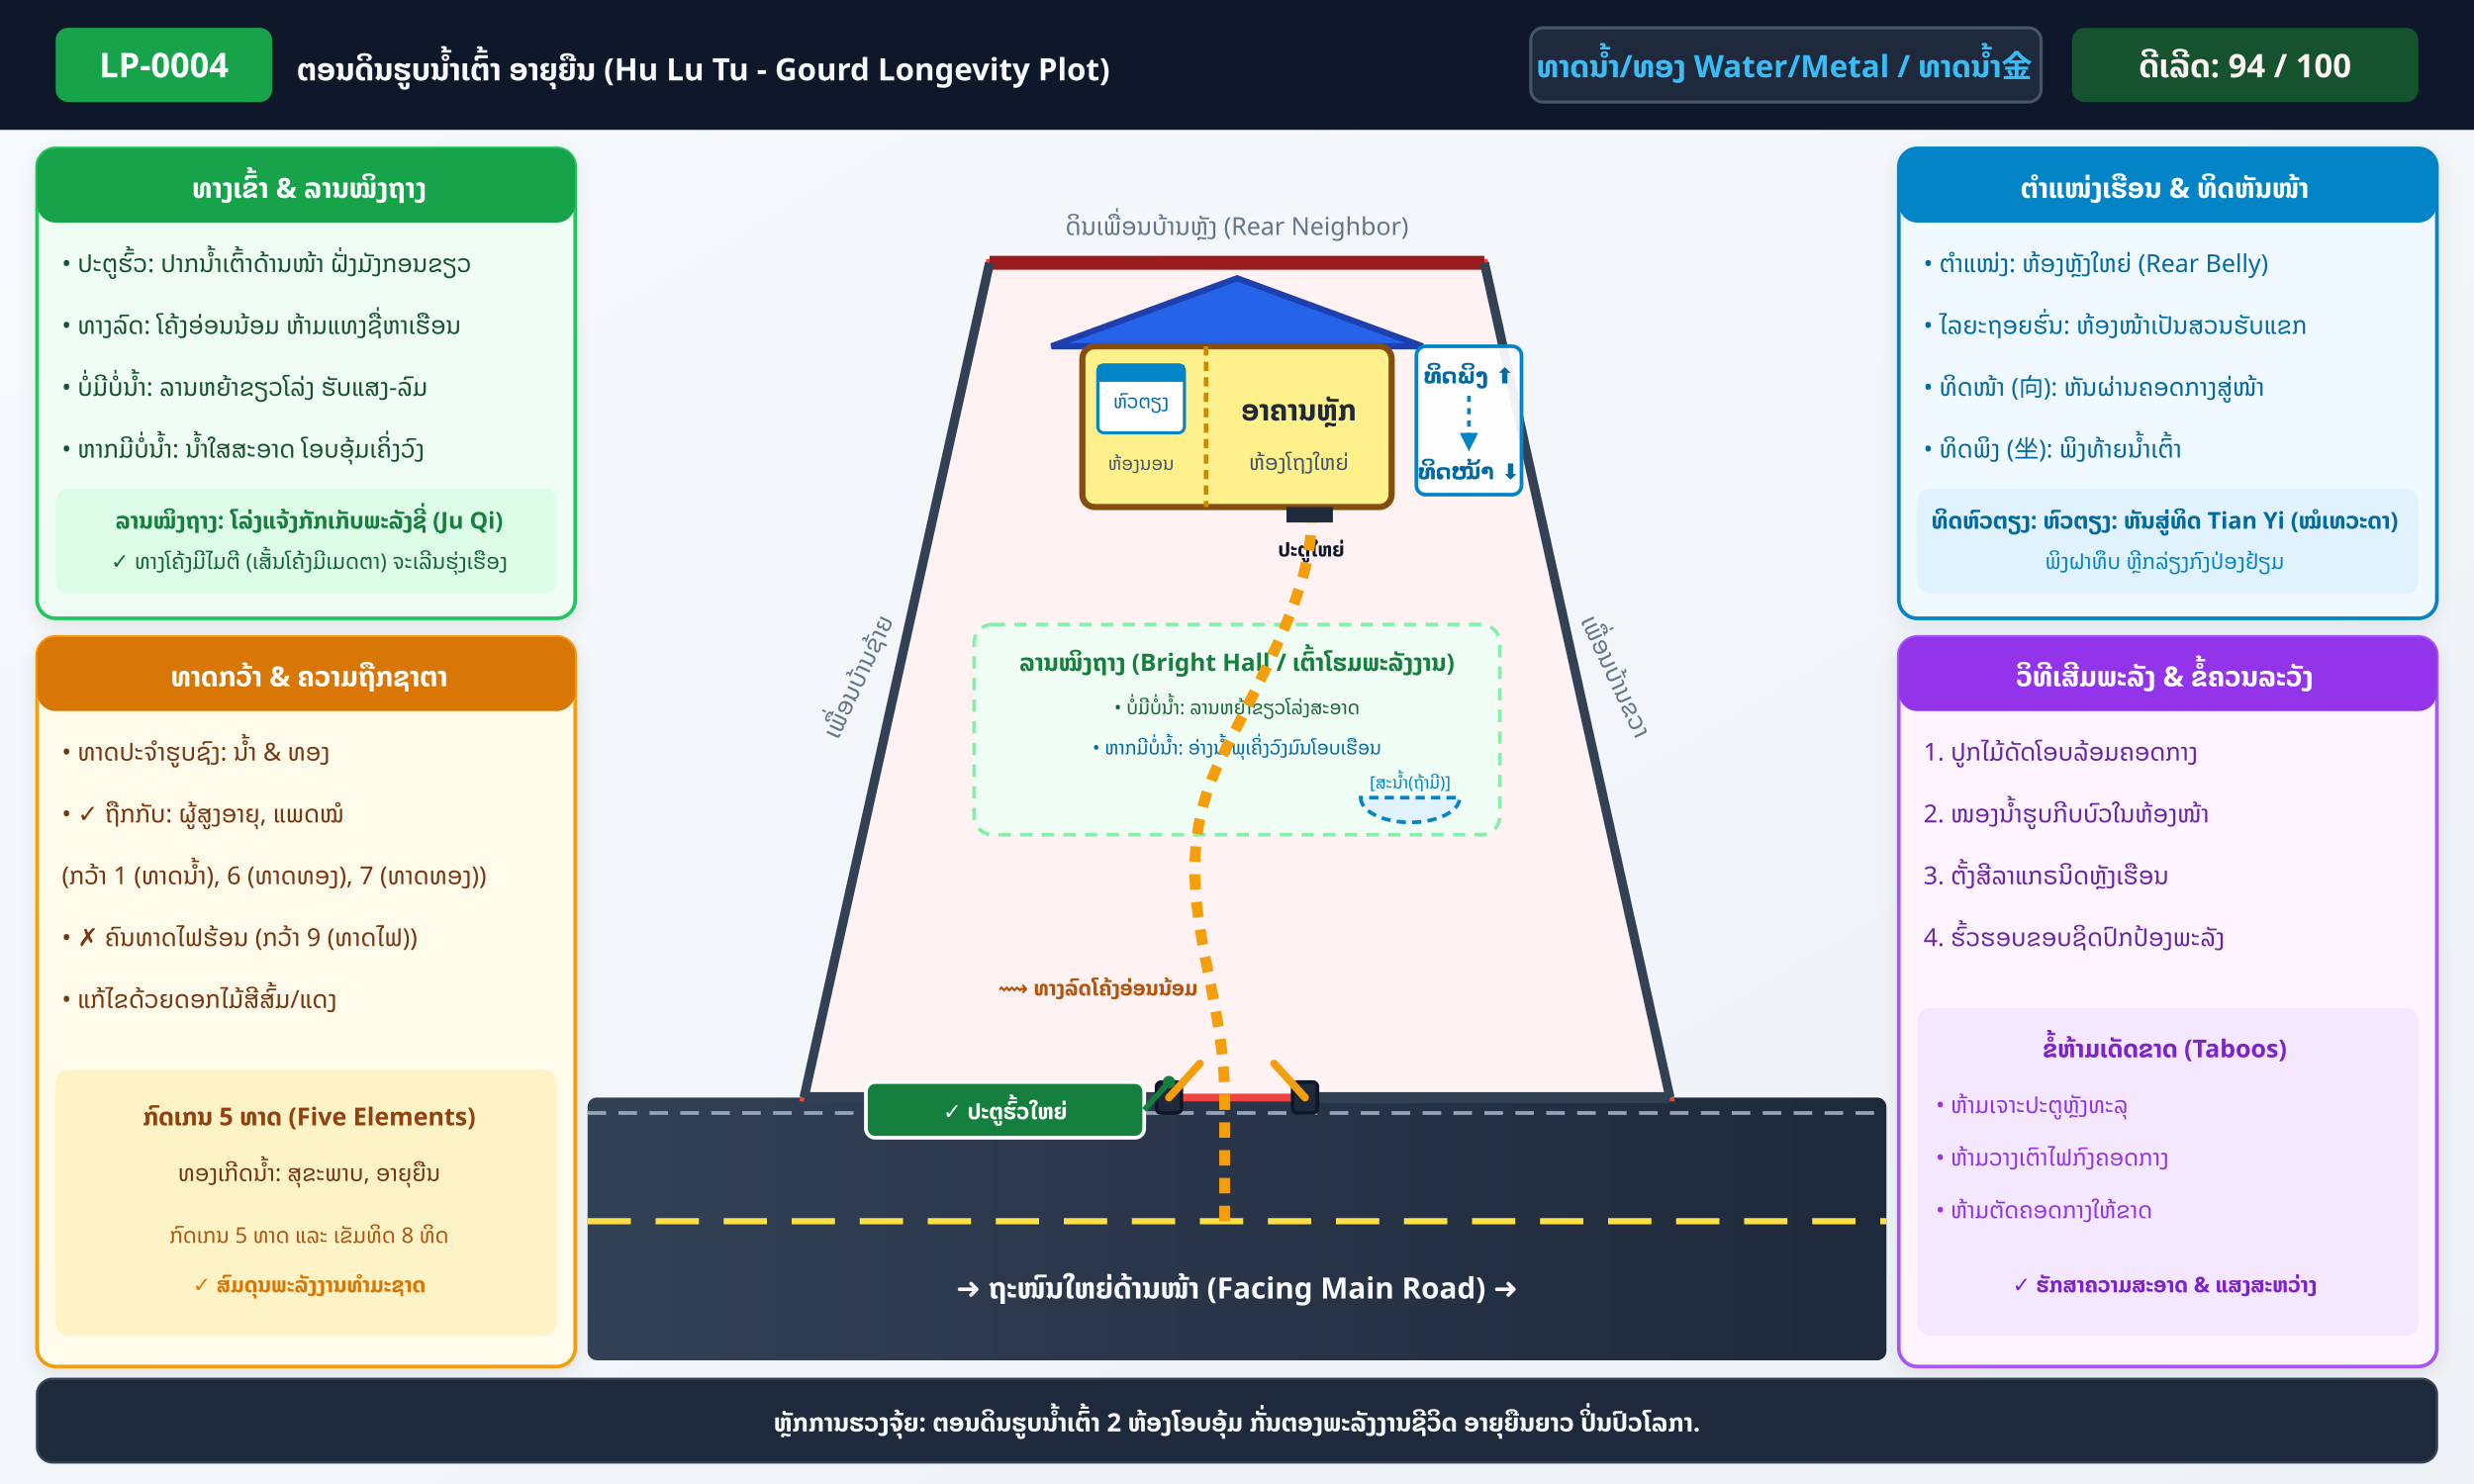
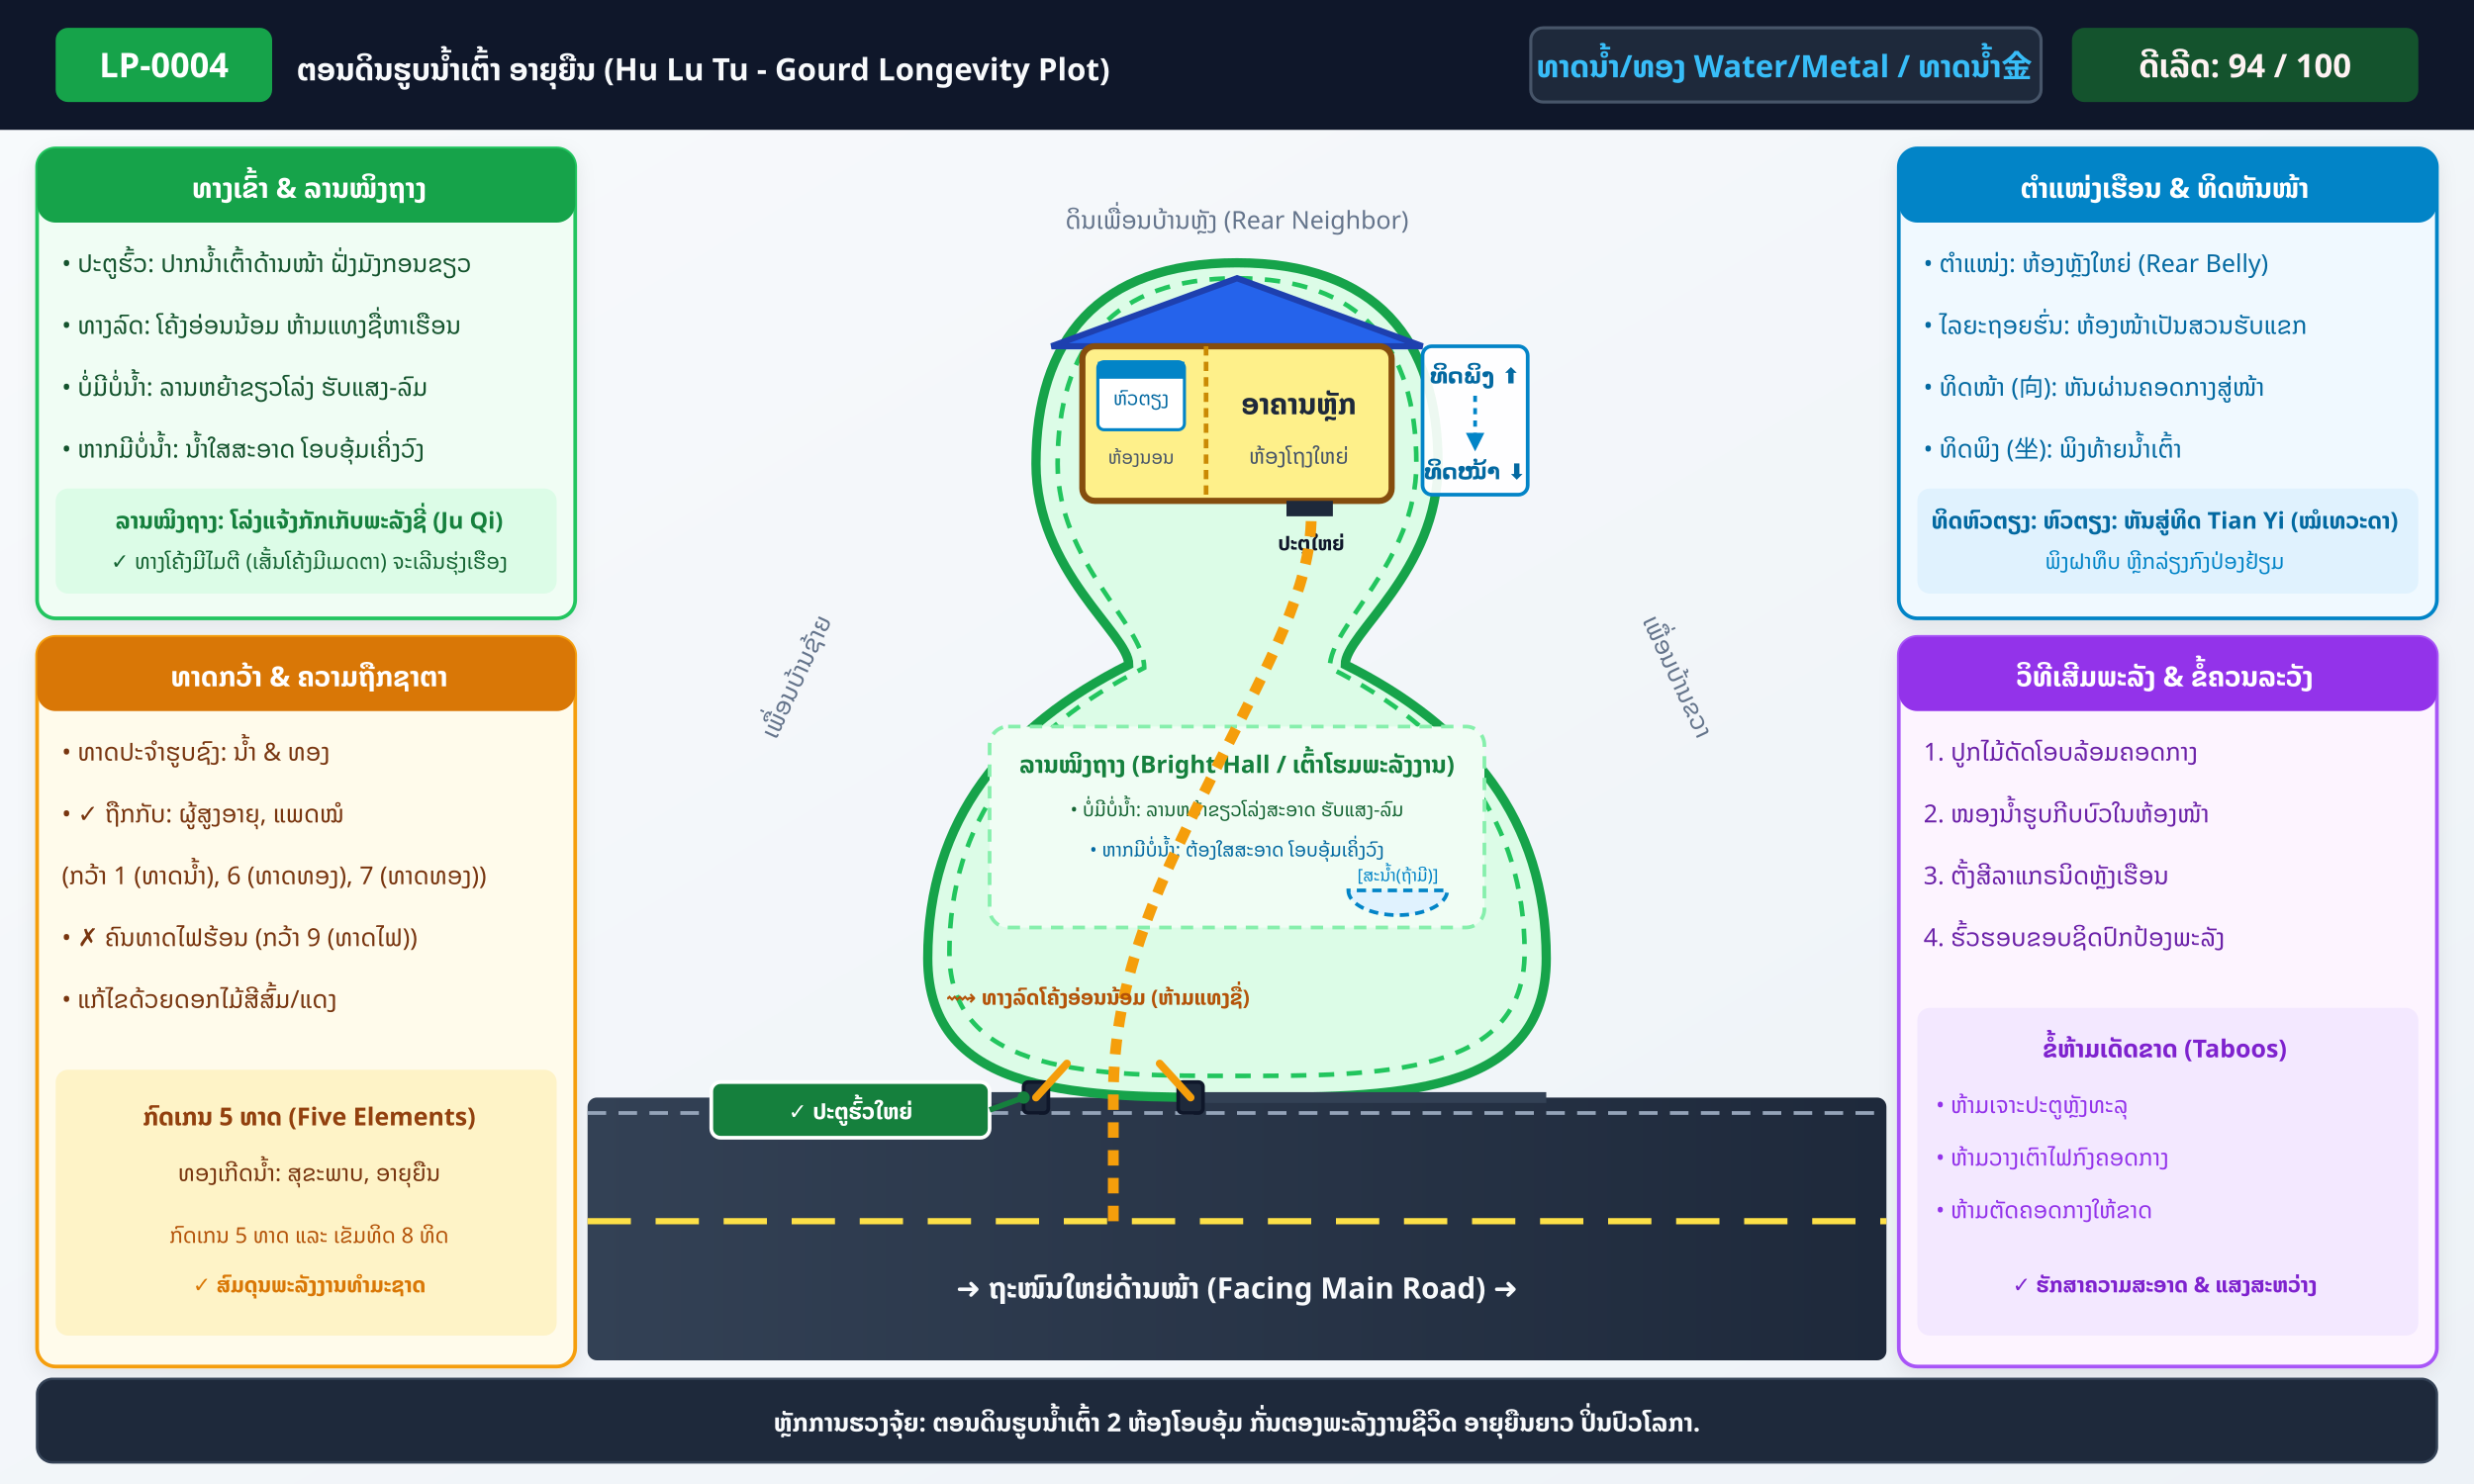
<svg xmlns="http://www.w3.org/2000/svg" viewBox="0 0 800 480" width="800" height="480">
  <defs>
    <linearGradient id="bgGrad" x1="0%" y1="0%" x2="100%" y2="100%">
      <stop offset="0%" stop-color="#F8FAFC" />
      <stop offset="100%" stop-color="#EDF2F7" />
    </linearGradient>
    <linearGradient id="roadGrad" x1="0%" y1="0%" x2="100%" y2="0%">
      <stop offset="0%" stop-color="#334155" />
      <stop offset="100%" stop-color="#1E293B" />
    </linearGradient>
    <filter id="shadow" x="-5%" y="-5%" width="110%" height="110%">
      <feDropShadow dx="0" dy="2" stdDeviation="3" flood-opacity="0.08" />
    </filter>
  </defs>
  <rect width="800" height="480" fill="url(#bgGrad)" />
  <rect x="0" y="0" width="800" height="42" fill="#0F172A" />
  <rect x="18" y="9" width="70" height="24" rx="4" fill="#16A34A" />
  <text x="53" y="25" font-family="'Segoe UI', sans-serif" font-weight="bold" font-size="11" fill="#FFFFFF" text-anchor="middle">LP-0004</text>
  <text x="96" y="26" font-family="'Noto Sans Lao', 'Segoe UI', sans-serif" font-weight="bold" font-size="10" fill="#F8FAFC">ຕອນດິນຮູບນ້ຳເຕົ້າ ອາຍຸຍືນ (Hu Lu Tu - Gourd Longevity Plot)</text>
  <rect x="495" y="9" width="165" height="24" rx="4" fill="#1E293B" stroke="#475569" stroke-width="1" />
  <text x="577" y="25" font-family="'Noto Sans Lao', 'Segoe UI', sans-serif" font-weight="bold" font-size="10" fill="#38BDF8" text-anchor="middle">ທາດນ້ຳ/ທອງ Water/Metal / ທາດນ້ຳ金</text>
  <rect x="670" y="9" width="112" height="24" rx="4" fill="#14532D" />
  <text x="726" y="25" font-family="'Noto Sans Lao', 'Segoe UI', sans-serif" font-weight="bold" font-size="10.5" fill="#FEF2F2" text-anchor="middle">ດີເລີດ: 94 / 100</text>
  <rect x="12" y="48" width="174" height="152" rx="6" fill="#F0FDF4" stroke="#22C55E" stroke-width="1.2" filter="url(#shadow)" />
  <rect x="12" y="48" width="174" height="24" rx="6" fill="#16A34A" />
  <text x="100" y="64" font-family="'Noto Sans Lao', 'Segoe UI', sans-serif" font-weight="bold" font-size="9" fill="#FFFFFF" text-anchor="middle">ທາງເຂົ້າ &amp; ລານໝິງຖາງ</text>
  <text x="20" y="88" font-family="'Noto Sans Lao', 'Segoe UI', sans-serif" font-size="8" fill="#14532D">• ປະຕູຮົ້ວ: ປາກນ້ຳເຕົ້າດ້ານໜ້າ ຝັ່ງມັງກອນຂຽວ</text>
  <text x="20" y="108" font-family="'Noto Sans Lao', 'Segoe UI', sans-serif" font-size="8" fill="#14532D">• ທາງລົດ: ໂຄ້ງອ່ອນນ້ອມ ຫ້າມແທງຊື່ຫາເຮືອນ</text>
  <text x="20" y="128" font-family="'Noto Sans Lao', 'Segoe UI', sans-serif" font-size="8" fill="#14532D">• ບໍ່ມີບໍ່ນ້ຳ: ລານຫຍ້າຂຽວໂລ່ງ ຮັບແສງ-ລົມ</text>
  <text x="20" y="148" font-family="'Noto Sans Lao', 'Segoe UI', sans-serif" font-size="8" fill="#14532D">• ຫາກມີບໍ່ນ້ຳ: ນ້ຳໃສສະອາດ ໂອບອຸ້ມເຄິ່ງວົງ</text>
  <rect x="18" y="158" width="162" height="34" rx="4" fill="#DCFCE7" />
  <text x="100" y="171" font-family="'Noto Sans Lao', 'Segoe UI', sans-serif" font-weight="bold" font-size="7.5" fill="#15803D" text-anchor="middle">ລານໝິງຖາງ: ໂລ່ງແຈ້ງກັກເກັບພະລັງຊີ່ (Ju Qi)</text>
  <text x="100" y="184" font-family="'Noto Sans Lao', 'Segoe UI', sans-serif" font-size="7" fill="#166534" text-anchor="middle">✓ ທາງໂຄ້ງມີໄມຕີ (ເສັ້ນໂຄ້ງມີເມດຕາ) ຈະເລີນຮຸ່ງເຮືອງ</text>
  <rect x="12" y="206" width="174" height="236" rx="6" fill="#FFFBEB" stroke="#F59E0B" stroke-width="1.2" filter="url(#shadow)" />
  <rect x="12" y="206" width="174" height="24" rx="6" fill="#D97706" />
  <text x="100" y="222" font-family="'Noto Sans Lao', 'Segoe UI', sans-serif" font-weight="bold" font-size="9" fill="#FFFFFF" text-anchor="middle">ທາດກວ້າ &amp; ຄວາມຖືກຊາຕາ</text>
  <text x="20" y="246" font-family="'Noto Sans Lao', 'Segoe UI', sans-serif" font-size="8" fill="#78350F">• ທາດປະຈຳຮູບຊົງ: ນ້ຳ &amp; ທອງ</text>
  <text x="20" y="266" font-family="'Noto Sans Lao', 'Segoe UI', sans-serif" font-size="8" fill="#78350F">• ✓ ຖືກກັບ: ຜູ້ສູງອາຍຸ, ແພດໝໍ</text>
  <text x="20" y="286" font-family="'Noto Sans Lao', 'Segoe UI', sans-serif" font-size="8" fill="#78350F">(ກວ້າ 1 (ທາດນ້ຳ), 6 (ທາດທອງ), 7 (ທາດທອງ))</text>
  <text x="20" y="306" font-family="'Noto Sans Lao', 'Segoe UI', sans-serif" font-size="8" fill="#78350F">• ✗ ຄົນທາດໄຟຮ້ອນ (ກວ້າ 9 (ທາດໄຟ))</text>
  <text x="20" y="326" font-family="'Noto Sans Lao', 'Segoe UI', sans-serif" font-size="8" fill="#78350F">• ແກ້ໄຂດ້ວຍດອກໄມ້ສີສົ້ມ/ແດງ</text>
  <rect x="18" y="346" width="162" height="86" rx="4" fill="#FEF3C7" />
  <text x="100" y="364" font-family="'Noto Sans Lao', 'Segoe UI', sans-serif" font-weight="bold" font-size="8" fill="#92400E" text-anchor="middle">ກົດເກນ 5 ທາດ (Five Elements)</text>
  <text x="100" y="382" font-family="'Noto Sans Lao', 'Segoe UI', sans-serif" font-size="7.5" fill="#78350F" text-anchor="middle">ທອງເກີດນ້ຳ: ສຸຂະພາບ, ອາຍຸຍືນ</text>
  <text x="100" y="402" font-family="'Noto Sans Lao', 'Segoe UI', sans-serif" font-size="7" fill="#B45309" text-anchor="middle">ກົດເກນ 5 ທາດ ແລະ ເຂັມທິດ 8 ທິດ</text>
  <text x="100" y="418" font-family="'Noto Sans Lao', 'Segoe UI', sans-serif" font-weight="bold" font-size="7" fill="#D97706" text-anchor="middle">✓ ສົມດຸນພະລັງງານທຳມະຊາດ</text>
  <rect x="614" y="48" width="174" height="152" rx="6" fill="#F0F9FF" stroke="#0284C7" stroke-width="1.2" filter="url(#shadow)" />
  <rect x="614" y="48" width="174" height="24" rx="6" fill="#0284C7" />
  <text x="700" y="64" font-family="'Noto Sans Lao', 'Segoe UI', sans-serif" font-weight="bold" font-size="9" fill="#FFFFFF" text-anchor="middle">ຕຳແໜ່ງເຮືອນ &amp; ທິດຫັນໜ້າ</text>
  <text x="622" y="88" font-family="'Noto Sans Lao', 'Segoe UI', sans-serif" font-size="8" fill="#0369A1">• ຕຳແໜ່ງ: ຫ້ອງຫຼັງໃຫຍ່ (Rear Belly)</text>
  <text x="622" y="108" font-family="'Noto Sans Lao', 'Segoe UI', sans-serif" font-size="8" fill="#0369A1">• ໄລຍະຖອຍຮົ່ນ: ຫ້ອງໜ້າເປັນສວນຮັບແຂກ</text>
  <text x="622" y="128" font-family="'Noto Sans Lao', 'Segoe UI', sans-serif" font-size="8" fill="#0369A1">• ທິດໜ້າ (向): ຫັນຜ່ານຄອດກາງສູ່ໜ້າ</text>
  <text x="622" y="148" font-family="'Noto Sans Lao', 'Segoe UI', sans-serif" font-size="8" fill="#0369A1">• ທິດພິງ (坐): ພິງທ້າຍນ້ຳເຕົ້າ</text>
  <rect x="620" y="158" width="162" height="34" rx="4" fill="#E0F2FE" />
  <text x="700" y="171" font-family="'Noto Sans Lao', 'Segoe UI', sans-serif" font-weight="bold" font-size="7.5" fill="#0369A1" text-anchor="middle">ທິດຫົວຕຽງ: ຫົວຕຽງ: ຫັນສູ່ທິດ Tian Yi (ໝໍເທວະດາ)</text>
  <text x="700" y="184" font-family="'Noto Sans Lao', 'Segoe UI', sans-serif" font-size="7" fill="#0284C7" text-anchor="middle">ພິງຝາທຶບ ຫຼີກລ່ຽງກົງປ່ອງຢ້ຽມ</text>
  <rect x="614" y="206" width="174" height="236" rx="6" fill="#FDF4FF" stroke="#A855F7" stroke-width="1.2" filter="url(#shadow)" />
  <rect x="614" y="206" width="174" height="24" rx="6" fill="#9333EA" />
  <text x="700" y="222" font-family="'Noto Sans Lao', 'Segoe UI', sans-serif" font-weight="bold" font-size="9" fill="#FFFFFF" text-anchor="middle">ວິທີເສີມພະລັງ &amp; ຂໍ້ຄວນລະວັງ</text>
  <text x="622" y="246" font-family="'Noto Sans Lao', 'Segoe UI', sans-serif" font-size="8" fill="#6B21A8">1. ປູກໄມ້ດັດໂອບລ້ອມຄອດກາງ</text>
  <text x="622" y="266" font-family="'Noto Sans Lao', 'Segoe UI', sans-serif" font-size="8" fill="#6B21A8">2. ໜອງນ້ຳຮູບກີບບົວໃນຫ້ອງໜ້າ</text>
  <text x="622" y="286" font-family="'Noto Sans Lao', 'Segoe UI', sans-serif" font-size="8" fill="#6B21A8">3. ຕັ້ງສີລາແກຣນິດຫຼັງເຮືອນ</text>
  <text x="622" y="306" font-family="'Noto Sans Lao', 'Segoe UI', sans-serif" font-size="8" fill="#6B21A8">4. ຮົ້ວຮອບຂອບຊິດປົກປ້ອງພະລັງ</text>
  <rect x="620" y="326" width="162" height="106" rx="4" fill="#F3E8FF" />
  <text x="700" y="342" font-family="'Noto Sans Lao', 'Segoe UI', sans-serif" font-weight="bold" font-size="8" fill="#7E22CE" text-anchor="middle">ຂໍ້ຫ້າມເດັດຂາດ (Taboos)</text>
  <text x="626" y="360" font-family="'Noto Sans Lao', 'Segoe UI', sans-serif" font-size="7.5" fill="#9333EA">• ຫ້າມເຈາະປະຕູຫຼັງທະລຸ</text>
  <text x="626" y="377" font-family="'Noto Sans Lao', 'Segoe UI', sans-serif" font-size="7.5" fill="#9333EA">• ຫ້າມວາງເຕົາໄຟກົງຄອດກາງ</text>
  <text x="626" y="394" font-family="'Noto Sans Lao', 'Segoe UI', sans-serif" font-size="7.5" fill="#9333EA">• ຫ້າມຕັດຄອດກາງໃຫ້ຂາດ</text>
  <text x="700" y="418" font-family="'Noto Sans Lao', 'Segoe UI', sans-serif" font-weight="bold" font-size="7" fill="#7E22CE" text-anchor="middle">✓ ຮັກສາຄວາມສະອາດ &amp; ແສງສະຫວ່າງ</text>
  <rect x="190" y="355" width="420" height="85" fill="url(#roadGrad)" rx="3" />
  <line x1="190" y1="395" x2="610" y2="395" stroke="#FDE047" stroke-width="2" stroke-dasharray="14,8" />
  <line x1="190" y1="360" x2="610" y2="360" stroke="#94A3B8" stroke-width="1.2" stroke-dasharray="6,4" />
  <text x="400" y="420" font-family="'Noto Sans Lao', 'Segoe UI', sans-serif" font-weight="bold" font-size="9.5" fill="#F8FAFC" text-anchor="middle">➜ ຖະໜົນໃຫຍ່ດ້ານໜ້າ (Facing Main Road) ➜</text>
  <g>
-     <text x="400" y="76" font-family="'Noto Sans Lao', 'Segoe UI', sans-serif" font-size="8" fill="#64748B" text-anchor="middle">ດິນເພື່ອນບ້ານຫຼັງ (Rear Neighbor)</text>
-     <text x="280" y="220" font-family="'Noto Sans Lao', 'Segoe UI', sans-serif" font-size="8" fill="#64748B" text-anchor="middle" transform="rotate(-65 280 220)">ເພື່ອນບ້ານຊ້າຍ</text>
-     <text x="520" y="220" font-family="'Noto Sans Lao', 'Segoe UI', sans-serif" font-size="8" fill="#64748B" text-anchor="middle" transform="rotate(65 520 220)">ເພື່ອນບ້ານຂວາ</text>
-     <polygon points="320,85 480,85 540,355 260,355" fill="#FEF2F2" stroke="#EF4444" stroke-width="2.5" />
-     <line x1="320" y1="85" x2="480" y2="85" stroke="#991B1B" stroke-width="4.5" />
-     <line x1="320" y1="85" x2="260" y2="355" stroke="#334155" stroke-width="3" />
-     <line x1="480" y1="85" x2="540" y2="355" stroke="#334155" stroke-width="3" />
+     <text x="400" y="74" font-family="'Noto Sans Lao', 'Segoe UI', sans-serif" font-size="8" fill="#64748B" text-anchor="middle">ດິນເພື່ອນບ້ານຫຼັງ (Rear Neighbor)</text>
+     <text x="260" y="220" font-family="'Noto Sans Lao', 'Segoe UI', sans-serif" font-size="8" fill="#64748B" text-anchor="middle" transform="rotate(-65 260 220)">ເພື່ອນບ້ານຊ້າຍ</text>
+     <text x="540" y="220" font-family="'Noto Sans Lao', 'Segoe UI', sans-serif" font-size="8" fill="#64748B" text-anchor="middle" transform="rotate(65 540 220)">ເພື່ອນບ້ານຂວາ</text>
+     <path d="M 400 85 C 445 85 465 110 465 150 C 465 185 435 205 435 215 C 475 235 500 265 500 310 C 500 355 450 355 400 355 C 350 355 300 355 300 310 C 300 265 325 235 365 215 C 365 205 335 185 335 150 C 335 110 355 85 400 85 Z" fill="#DCFCE7" stroke="#16A34A" stroke-width="3" />
+     <path d="M 400 90 C 440 90 458 112 458 150 C 458 182 430 202 430 216 C 470 236 493 266 493 308 C 493 348 446 348 400 348 C 354 348 307 348 307 308 C 307 266 330 236 370 216 C 370 202 342 182 342 150 C 342 112 360 90 400 90 Z" fill="none" stroke="#22C55E" stroke-width="1.5" stroke-dasharray="5,4" />
    <polygon points="340,112 400,90 460,112" fill="#2563EB" stroke="#1E40AF" stroke-width="2" />
-     <rect x="350" y="112" width="100" height="52" fill="#FEF08A" stroke="#854D0E" stroke-width="2" rx="4" />
-     <line x1="390" y1="112" x2="390" y2="164" stroke="#CA8A04" stroke-width="1.5" stroke-dasharray="3,2" />
-     <rect x="355" y="118" width="28" height="22" rx="2" fill="#FFFFFF" stroke="#0284C7" stroke-width="1" />
-     <rect x="355" y="118" width="28" height="5.5" fill="#0284C7" />
-     <text x="369" y="132" font-family="'Noto Sans Lao', 'Segoe UI', sans-serif" font-size="6.2" fill="#0369A1" text-anchor="middle">ຫົວຕຽງ</text>
-     <text x="369" y="152" font-family="'Noto Sans Lao', 'Segoe UI', sans-serif" font-size="6" fill="#475569" text-anchor="middle">ຫ້ອງນອນ</text>
-     <text x="420" y="136" font-family="'Noto Sans Lao', 'Segoe UI', sans-serif" font-weight="bold" font-size="9.5" fill="#1E293B" text-anchor="middle">ອາຄານຫຼັກ</text>
-     <text x="420" y="152" font-family="'Noto Sans Lao', 'Segoe UI', sans-serif" font-size="7" fill="#475569" text-anchor="middle">ຫ້ອງໂຖງໃຫຍ່</text>
-     <rect x="416" y="164" width="15" height="5" fill="#1E293B" />
-     <text x="424" y="180" font-family="'Noto Sans Lao', 'Segoe UI', sans-serif" font-weight="bold" font-size="6.5" fill="#0F172A" text-anchor="middle">ປະຕູໃຫຍ່</text>
-     <g transform="translate(458, 112)">
+     <rect x="350" y="112" width="100" height="50" fill="#FEF08A" stroke="#854D0E" stroke-width="2" rx="4" />
+     <line x1="390" y1="112" x2="390" y2="162" stroke="#CA8A04" stroke-width="1.5" stroke-dasharray="3,2" />
+     <rect x="355" y="117" width="28" height="22" rx="2" fill="#FFFFFF" stroke="#0284C7" stroke-width="1" />
+     <rect x="355" y="117" width="28" height="5.5" fill="#0284C7" />
+     <text x="369" y="131" font-family="'Noto Sans Lao', 'Segoe UI', sans-serif" font-size="6.2" fill="#0369A1" text-anchor="middle">ຫົວຕຽງ</text>
+     <text x="369" y="150" font-family="'Noto Sans Lao', 'Segoe UI', sans-serif" font-size="6" fill="#475569" text-anchor="middle">ຫ້ອງນອນ</text>
+     <text x="420" y="134" font-family="'Noto Sans Lao', 'Segoe UI', sans-serif" font-weight="bold" font-size="9.5" fill="#1E293B" text-anchor="middle">ອາຄານຫຼັກ</text>
+     <text x="420" y="150" font-family="'Noto Sans Lao', 'Segoe UI', sans-serif" font-size="7" fill="#475569" text-anchor="middle">ຫ້ອງໂຖງໃຫຍ່</text>
+     <rect x="416" y="162" width="15" height="5" fill="#1E293B" />
+     <text x="424" y="178" font-family="'Noto Sans Lao', 'Segoe UI', sans-serif" font-weight="bold" font-size="6.5" fill="#0F172A" text-anchor="middle">ປະຕູໃຫຍ່</text>
+     <g transform="translate(460, 112)">
      <rect x="0" y="0" width="34" height="48" rx="3" fill="#FFFFFF" fill-opacity="0.92" stroke="#0284C7" stroke-width="1.2" />
      <text x="17" y="12" font-family="'Segoe UI', sans-serif" font-weight="bold" font-size="7" fill="#0369A1" text-anchor="middle">ທິດພິງ ⬆</text>
      <line x1="17" y1="16" x2="17" y2="32" stroke="#0284C7" stroke-width="1.2" stroke-dasharray="2,2" />
      <polygon points="17,34 14,28 20,28" fill="#0284C7" />
      <text x="17" y="43" font-family="'Segoe UI', sans-serif" font-weight="bold" font-size="7" fill="#0369A1" text-anchor="middle">ທິດໜ້າ ⬇</text>
    </g>
-     <rect x="315" y="202" width="170" height="68" rx="6" fill="#F0FDF4" stroke="#86EFAC" stroke-width="1.2" stroke-dasharray="4,3" />
-     <text x="400" y="217" font-family="'Noto Sans Lao', 'Segoe UI', sans-serif" font-weight="bold" font-size="7.8" fill="#15803D" text-anchor="middle">ລານໝິງຖາງ (Bright Hall / ເຕົ້າໂຮມພະລັງງານ)</text>
-     <text x="400" y="231" font-family="'Noto Sans Lao', 'Segoe UI', sans-serif" font-size="6.2" fill="#166534" text-anchor="middle">• ບໍ່ມີບໍ່ນ້ຳ: ລານຫຍ້າຂຽວໂລ່ງສະອາດ</text>
-     <text x="400" y="244" font-family="'Noto Sans Lao', 'Segoe UI', sans-serif" font-size="6.2" fill="#0369A1" text-anchor="middle">• ຫາກມີບໍ່ນ້ຳ: ອ່າງນ້ຳພຸເຄິ່ງວົງມົນໂອບເຮືອນ</text>
-     <path d="M 440 258 A 16 8 0 0 0 472 258 Z" fill="#E0F2FE" stroke="#0284C7" stroke-width="1.2" stroke-dasharray="3,2" />
-     <text x="456" y="255" font-family="'Noto Sans Lao', 'Segoe UI', sans-serif" font-size="5.5" fill="#0284C7" text-anchor="middle">[ສະນ້ຳ(ຖ້າມີ)]</text>
-     <line x1="260" y1="355" x2="374" y2="355" stroke="#334155" stroke-width="3.5" />
-     <line x1="426" y1="355" x2="540" y2="355" stroke="#334155" stroke-width="3.5" />
-     <rect x="374" y="350" width="8" height="10" rx="1.5" fill="#1E293B" stroke="#0F172A" stroke-width="1.2" />
-     <rect x="418" y="350" width="8" height="10" rx="1.5" fill="#1E293B" stroke="#0F172A" stroke-width="1.2" />
-     <line x1="378" y1="355" x2="388" y2="344" stroke="#F59E0B" stroke-width="2.5" stroke-linecap="round" />
-     <line x1="422" y1="355" x2="412" y2="344" stroke="#F59E0B" stroke-width="2.5" stroke-linecap="round" />
-     <path d="M 396 395 L 396 355 C 396 315 375 285 395 245 C 410 215 424 190 424 169" fill="none" stroke="#F59E0B" stroke-width="3.5" stroke-dasharray="5,4" />
-     <text x="355" y="322" font-family="'Noto Sans Lao', 'Segoe UI', sans-serif" font-weight="bold" font-size="6.8" fill="#B45309" text-anchor="middle">⟿ ທາງລົດໂຄ້ງອ່ອນນ້ອມ</text>
-     <g transform="translate(280, 350)">
+     <rect x="320" y="235" width="160" height="65" rx="6" fill="#F0FDF4" stroke="#86EFAC" stroke-width="1.2" stroke-dasharray="4,3" />
+     <text x="400" y="250" font-family="'Noto Sans Lao', 'Segoe UI', sans-serif" font-weight="bold" font-size="7.8" fill="#15803D" text-anchor="middle">ລານໝິງຖາງ (Bright Hall / ເຕົ້າໂຮມພະລັງງານ)</text>
+     <text x="400" y="264" font-family="'Noto Sans Lao', 'Segoe UI', sans-serif" font-size="6.2" fill="#166534" text-anchor="middle">• ບໍ່ມີບໍ່ນ້ຳ: ລານຫຍ້າຂຽວໂລ່ງສະອາດ ຮັບແສງ-ລົມ</text>
+     <text x="400" y="277" font-family="'Noto Sans Lao', 'Segoe UI', sans-serif" font-size="6.2" fill="#0369A1" text-anchor="middle">• ຫາກມີບໍ່ນ້ຳ: ຕ້ອງໃສສະອາດ ໂອບອຸ້ມເຄິ່ງວົງ</text>
+     <path d="M 436 288 A 16 8 0 0 0 468 288 Z" fill="#E0F2FE" stroke="#0284C7" stroke-width="1.2" stroke-dasharray="3,2" />
+     <text x="452" y="285" font-family="'Noto Sans Lao', 'Segoe UI', sans-serif" font-size="5.5" fill="#0284C7" text-anchor="middle">[ສະນ້ຳ(ຖ້າມີ)]</text>
+     <line x1="300" y1="355" x2="335" y2="355" stroke="#334155" stroke-width="3.5" />
+     <line x1="385" y1="355" x2="500" y2="355" stroke="#334155" stroke-width="3.5" />
+     <rect x="331" y="350" width="8" height="10" rx="1.5" fill="#1E293B" stroke="#0F172A" stroke-width="1.2" />
+     <rect x="381" y="350" width="8" height="10" rx="1.5" fill="#1E293B" stroke="#0F172A" stroke-width="1.2" />
+     <line x1="335" y1="355" x2="345" y2="344" stroke="#F59E0B" stroke-width="2.5" stroke-linecap="round" />
+     <line x1="385" y1="355" x2="375" y2="344" stroke="#F59E0B" stroke-width="2.5" stroke-linecap="round" />
+     <path d="M 360 395 L 360 355 C 360 315 375 285 395 245 C 410 215 424 190 424 167" fill="none" stroke="#F59E0B" stroke-width="3.5" stroke-dasharray="5,4" />
+     <text x="355" y="325" font-family="'Noto Sans Lao', 'Segoe UI', sans-serif" font-weight="bold" font-size="6.8" fill="#B45309" text-anchor="middle">⟿ ທາງລົດໂຄ້ງອ່ອນນ້ອມ (ຫ້າມແທງຊື່)</text>
+     <g transform="translate(230, 350)">
      <rect x="0" y="0" width="90" height="18" rx="3" fill="#15803D" stroke="#FFFFFF" stroke-width="1.2" />
      <text x="45" y="12" font-family="'Noto Sans Lao', 'Segoe UI', sans-serif" font-weight="bold" font-size="7.2" fill="#FFFFFF" text-anchor="middle">✓ ປະຕູຮົ້ວໃຫຍ່</text>
-       <line x1="90" y1="9" x2="98" y2="0" stroke="#15803D" stroke-width="1.8" />
-       <circle cx="98" cy="0" r="2" fill="#15803D" />
+       <line x1="90" y1="9" x2="101" y2="5" stroke="#15803D" stroke-width="1.8" />
+       <circle cx="101" cy="5" r="2" fill="#15803D" />
    </g>
  </g>
  <rect x="12" y="446" width="776" height="27" rx="5" fill="#1E293B" stroke="#334155" stroke-width="0.8" />
  <text x="400" y="463" font-family="'Noto Sans Lao', 'Segoe UI', sans-serif" font-weight="bold" font-size="8.2" fill="#F8FAFC" text-anchor="middle">ຫຼັກການຮວງຈຸ້ຍ: ຕອນດິນຮູບນ້ຳເຕົ້າ 2 ຫ້ອງໂອບອຸ້ມ ກັ່ນຕອງພະລັງງານຊີວິດ ອາຍຸຍືນຍາວ ປິ່ນປົວໂລກາ.</text>
</svg>
